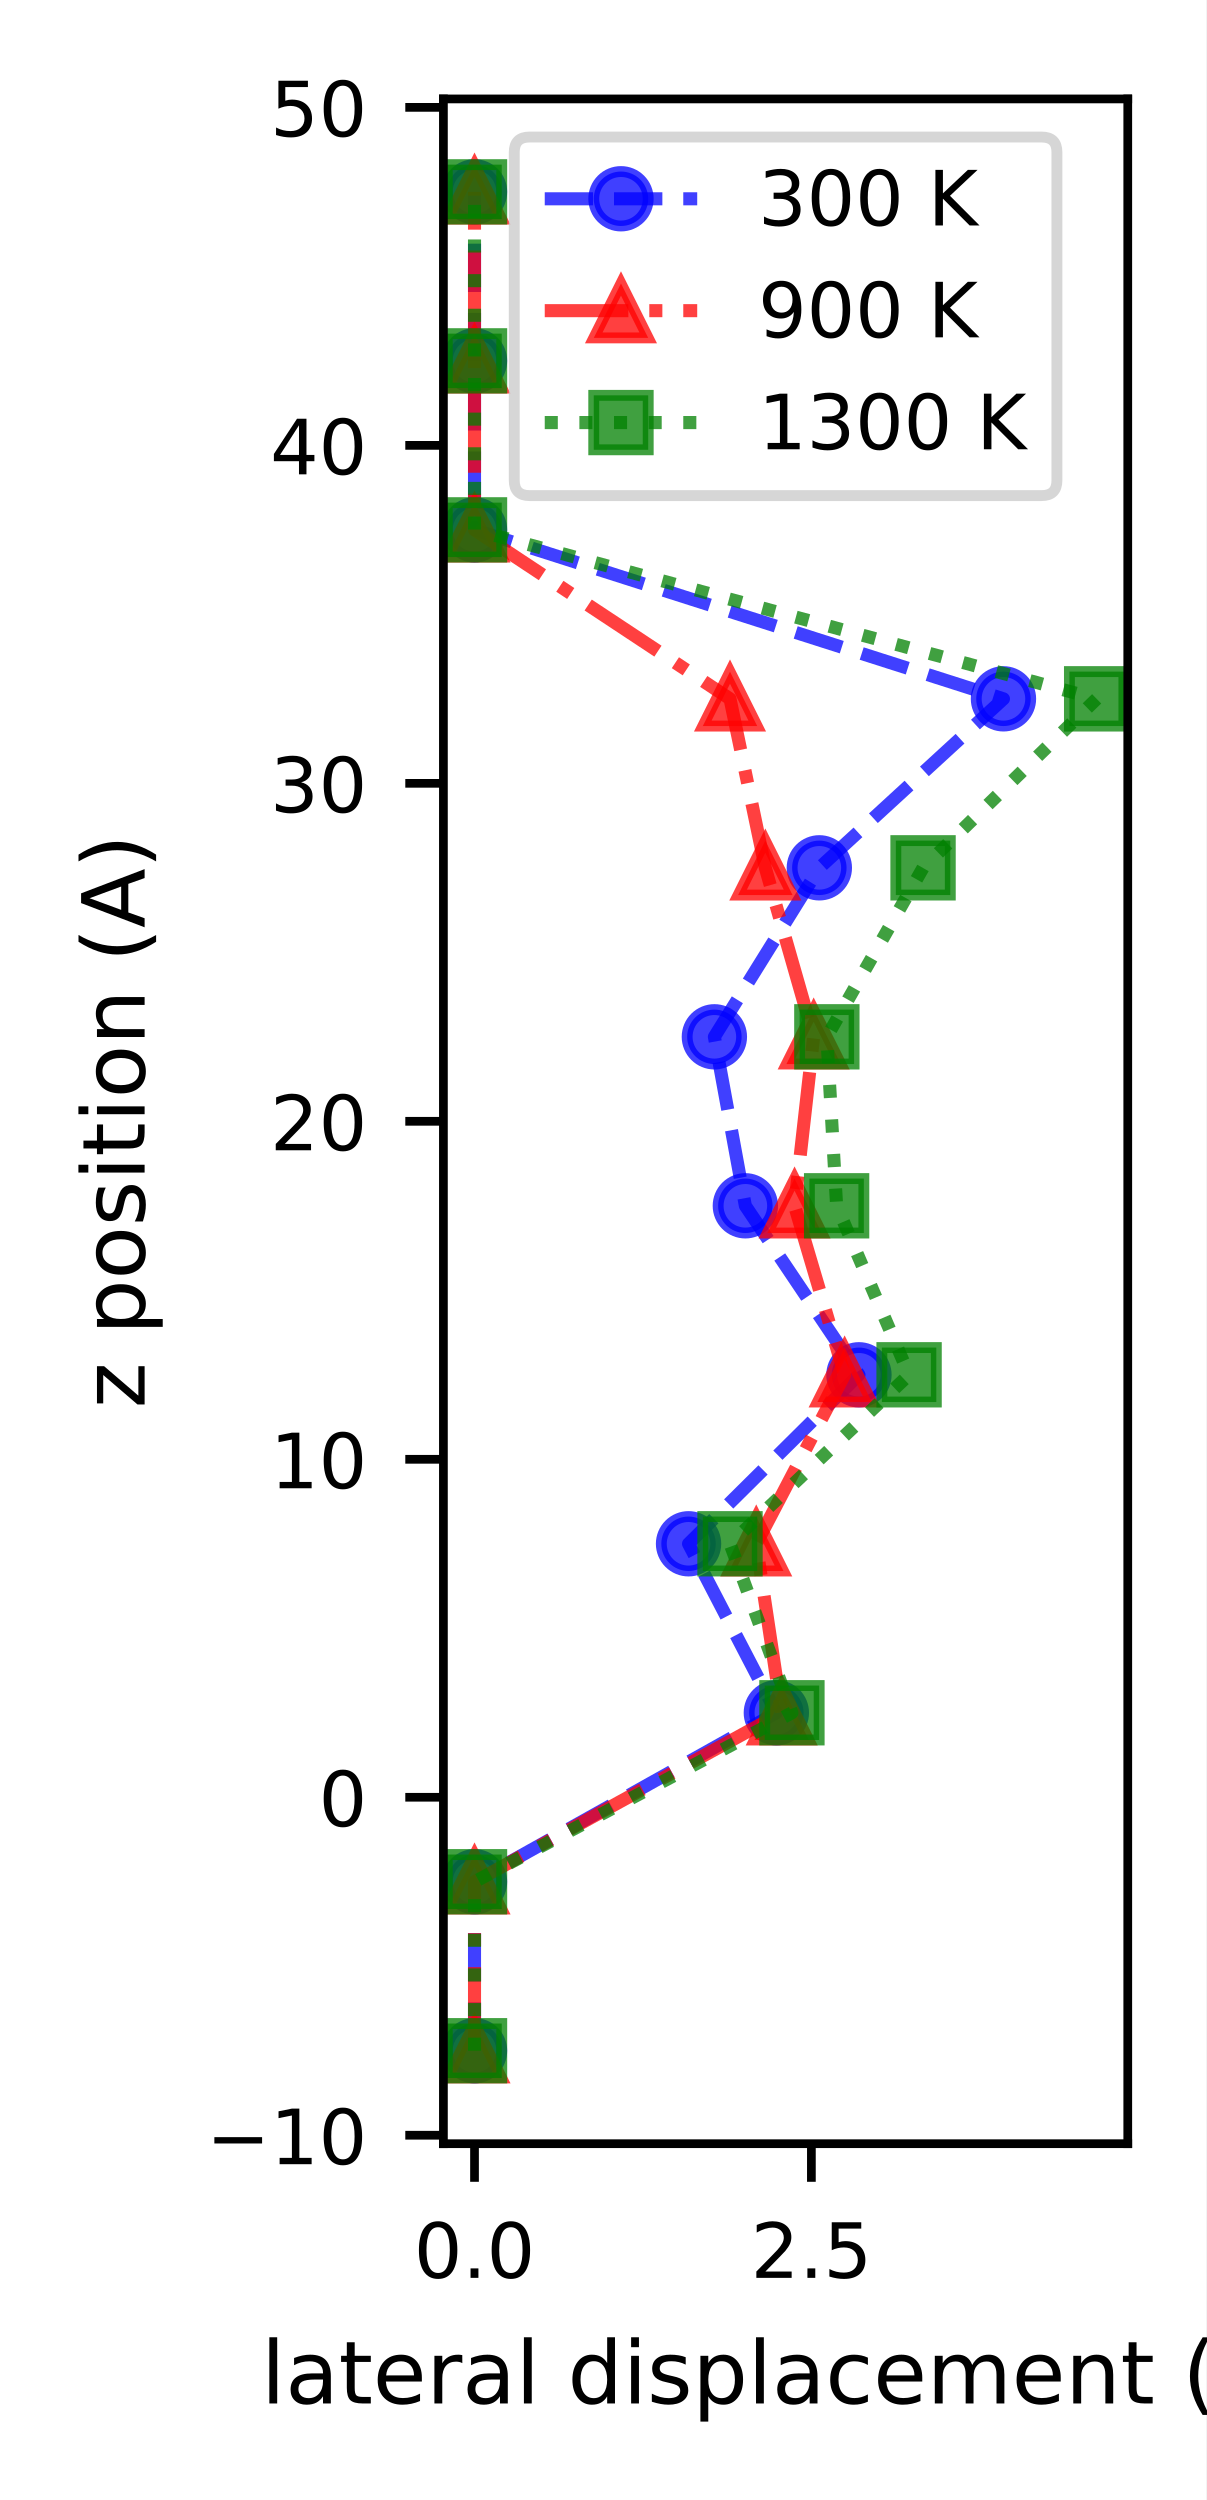
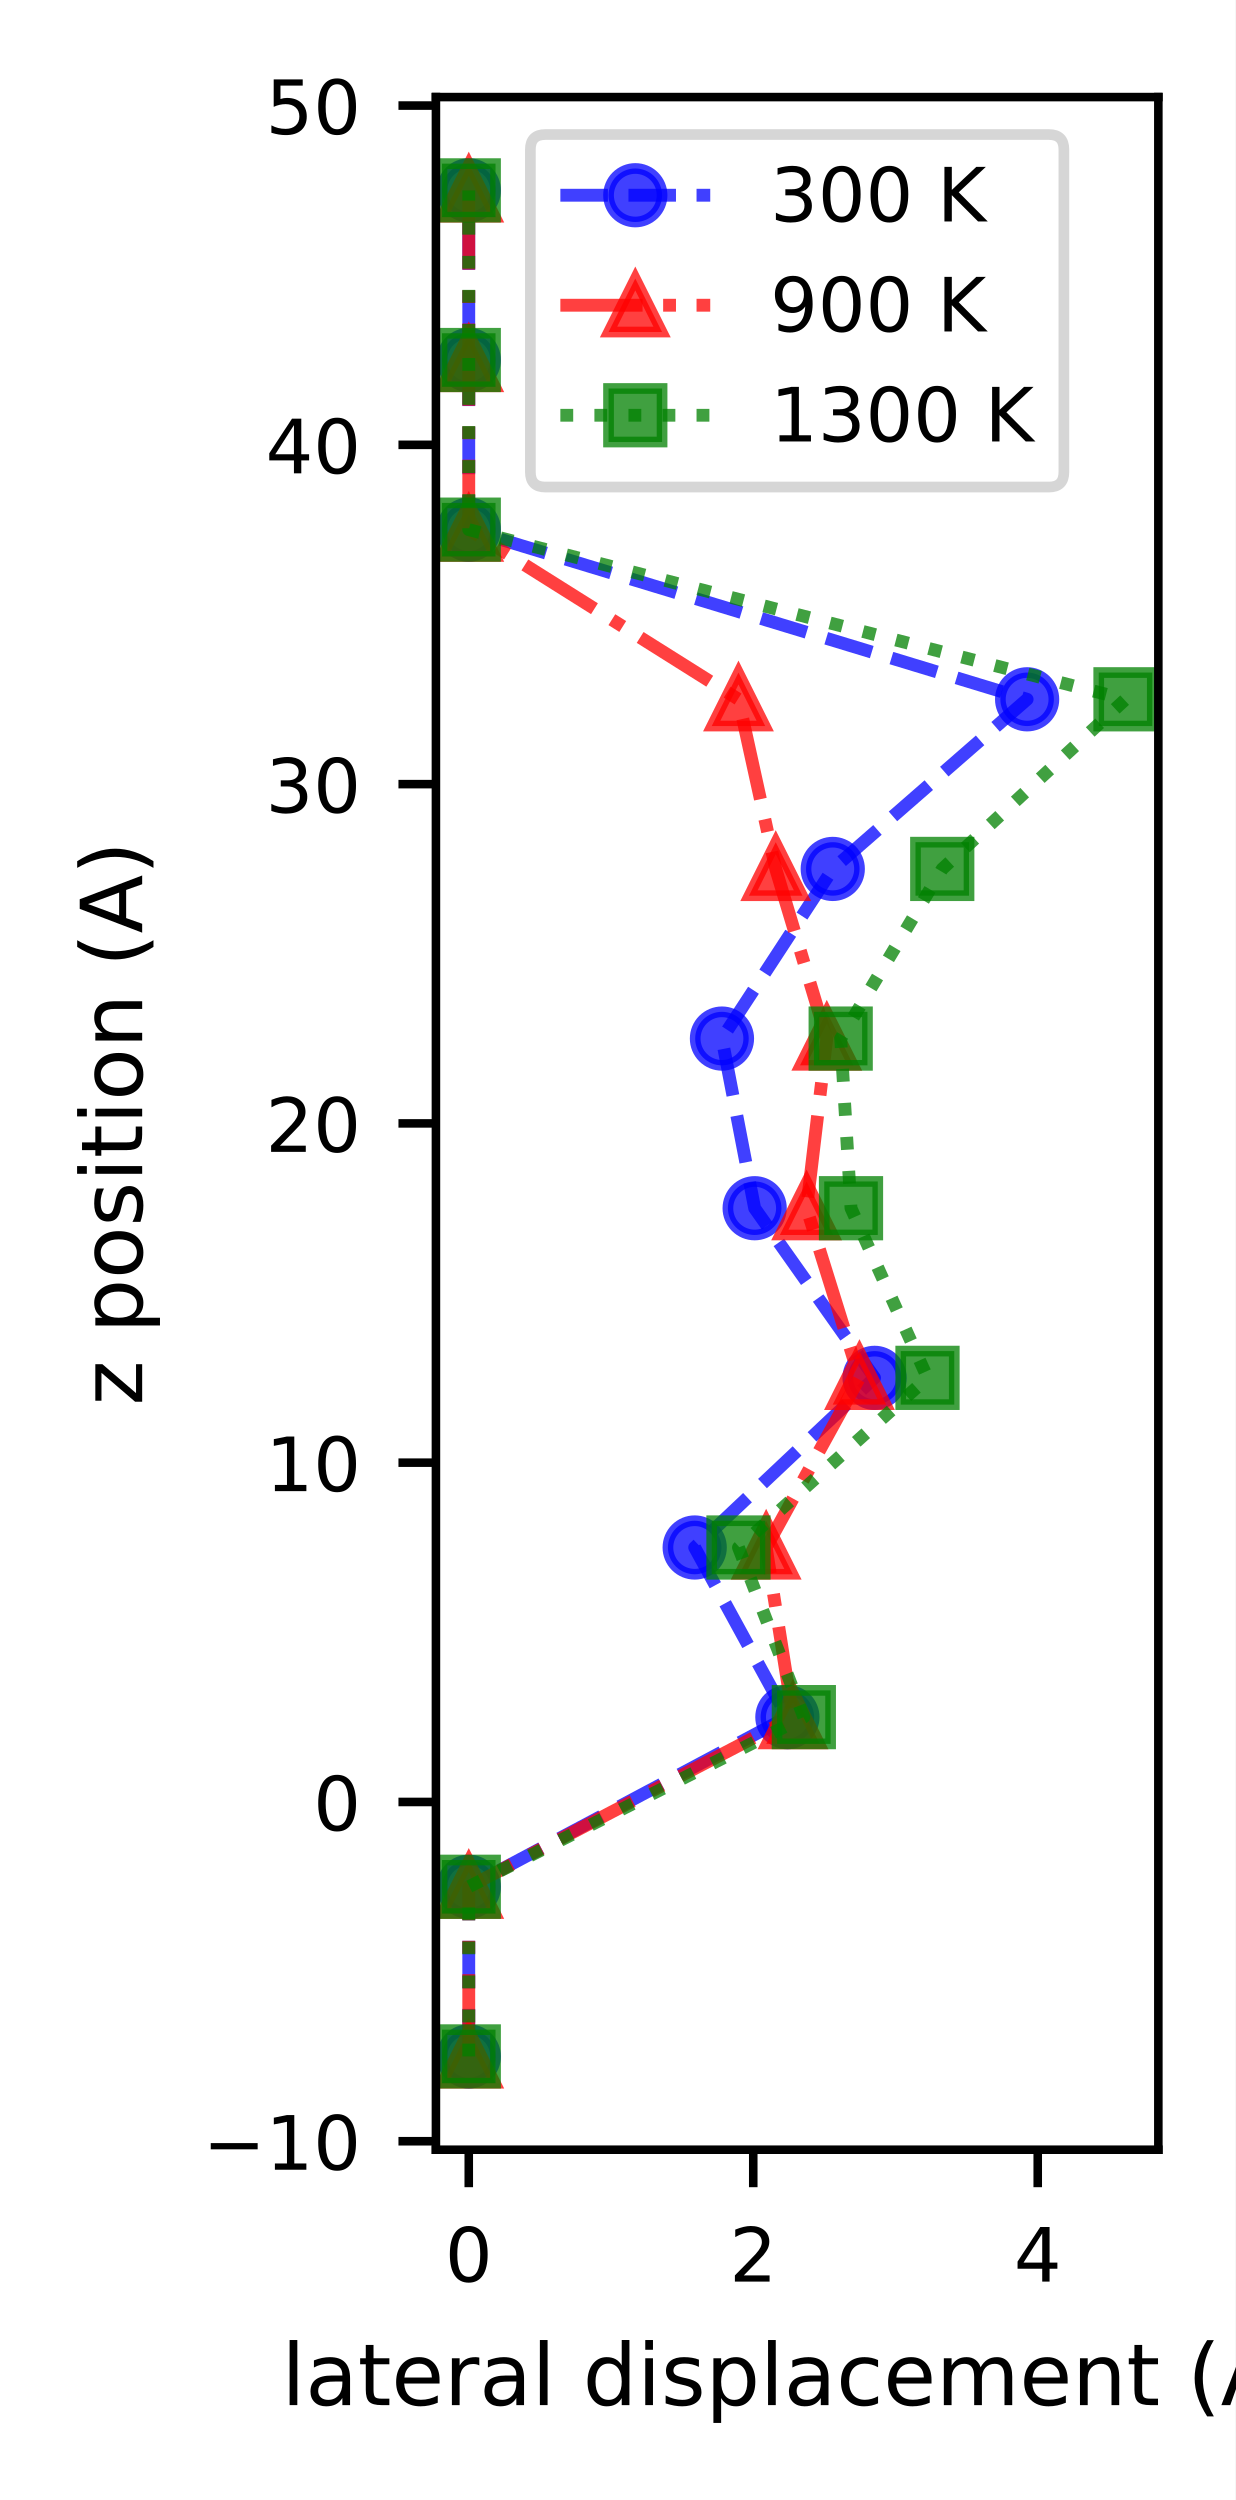
- <svg xmlns="http://www.w3.org/2000/svg" xmlns:xlink="http://www.w3.org/1999/xlink" width="110.756pt" height="229.561pt" viewBox="0 0 110.756 229.561" version="1.1">
+ <svg xmlns="http://www.w3.org/2000/svg" xmlns:xlink="http://www.w3.org/1999/xlink" width="115.391pt" height="233.504pt" viewBox="0 0 115.391 233.504" version="1.1">
  <defs>
    <style type="text/css">*{stroke-linejoin: round; stroke-linecap: butt}</style>
  </defs>
  <g id="figure_1">
    <g id="patch_1">
-       <path d="M 0 229.561  L 110.756 229.561  L 110.756 0  L 0 0  z " style="fill: #ffffff" />
+       <path d="M 0 233.504  L 115.391 233.504  L 115.391 0  L 0 0  z " style="fill: #ffffff" />
    </g>
    <g id="axes_1">
      <g id="patch_2">
-         <path d="M 40.716 196.844  L 103.556 196.844  L 103.556 9.084  L 40.716 9.084  z " style="fill: #ffffff" />
+         <path d="M 40.716 200.787  L 108.191 200.787  L 108.191 9.067  L 40.716 9.067  z " style="fill: #ffffff" />
      </g>
      <g id="matplotlib.axis_1">
        <g id="xtick_1">
          <g id="line2d_1">
            <defs>
-               <path id="mf2f9dde08c" d="M 0 0  L 0 3.5  " style="stroke: #000000; stroke-width: 0.8" />
-             </defs>
-             <g>
-               <use xlink:href="#mf2f9dde08c" x="43.572" y="196.844" style="stroke: #000000; stroke-width: 0.8" />
+               <path id="m0e51aee162" d="M 0 0  L 0 3.5  " style="stroke: #000000; stroke-width: 0.8" />
+             </defs>
+             <g>
+               <use xlink:href="#m0e51aee162" x="43.783" y="200.787" style="stroke: #000000; stroke-width: 0.8" />
            </g>
          </g>
          <g id="text_1">
-             <g transform="translate(38.00605 209.1625) scale(0.07 -0.07)">
+             <g transform="translate(41.55595 213.1061) scale(0.07 -0.07)">
              <defs>
                <path id="DejaVuSans-30" d="M 2034 4250  Q 1547 4250 1301 3770  Q 1056 3291 1056 2328  Q 1056 1369 1301 889  Q 1547 409 2034 409  Q 2525 409 2770 889  Q 3016 1369 3016 2328  Q 3016 3291 2770 3770  Q 2525 4250 2034 4250  z M 2034 4750  Q 2819 4750 3233 4129  Q 3647 3509 3647 2328  Q 3647 1150 3233 529  Q 2819 -91 2034 -91  Q 1250 -91 836 529  Q 422 1150 422 2328  Q 422 3509 836 4129  Q 1250 4750 2034 4750  z " transform="scale(0.015625)" />
-                 <path id="DejaVuSans-2e" d="M 684 794  L 1344 794  L 1344 0  L 684 0  L 684 794  z " transform="scale(0.015625)" />
              </defs>
              <use xlink:href="#DejaVuSans-30" />
-               <use xlink:href="#DejaVuSans-2e" transform="translate(63.62305 0)" />
-               <use xlink:href="#DejaVuSans-30" transform="translate(95.41016 0)" />
            </g>
          </g>
        </g>
        <g id="xtick_2">
          <g id="line2d_2">
            <g>
-               <use xlink:href="#mf2f9dde08c" x="74.505" y="196.844" style="stroke: #000000; stroke-width: 0.8" />
+               <use xlink:href="#m0e51aee162" x="70.355" y="200.787" style="stroke: #000000; stroke-width: 0.8" />
            </g>
          </g>
          <g id="text_2">
-             <g transform="translate(68.93916 209.1625) scale(0.07 -0.07)">
+             <g transform="translate(68.12771 213.1061) scale(0.07 -0.07)">
              <defs>
                <path id="DejaVuSans-32" d="M 1228 531  L 3431 531  L 3431 0  L 469 0  L 469 531  Q 828 903 1448 1529  Q 2069 2156 2228 2338  Q 2531 2678 2651 2914  Q 2772 3150 2772 3378  Q 2772 3750 2511 3984  Q 2250 4219 1831 4219  Q 1534 4219 1204 4116  Q 875 4013 500 3803  L 500 4441  Q 881 4594 1212 4672  Q 1544 4750 1819 4750  Q 2544 4750 2975 4387  Q 3406 4025 3406 3419  Q 3406 3131 3298 2873  Q 3191 2616 2906 2266  Q 2828 2175 2409 1742  Q 1991 1309 1228 531  z " transform="scale(0.015625)" />
-                 <path id="DejaVuSans-35" d="M 691 4666  L 3169 4666  L 3169 4134  L 1269 4134  L 1269 2991  Q 1406 3038 1543 3061  Q 1681 3084 1819 3084  Q 2600 3084 3056 2656  Q 3513 2228 3513 1497  Q 3513 744 3044 326  Q 2575 -91 1722 -91  Q 1428 -91 1123 -41  Q 819 9 494 109  L 494 744  Q 775 591 1075 516  Q 1375 441 1709 441  Q 2250 441 2565 725  Q 2881 1009 2881 1497  Q 2881 1984 2565 2268  Q 2250 2553 1709 2553  Q 1456 2553 1204 2497  Q 953 2441 691 2322  L 691 4666  z " transform="scale(0.015625)" />
              </defs>
              <use xlink:href="#DejaVuSans-32" />
-               <use xlink:href="#DejaVuSans-2e" transform="translate(63.62305 0)" />
-               <use xlink:href="#DejaVuSans-35" transform="translate(95.41016 0)" />
-             </g>
-           </g>
-         </g>
-         <g id="text_3">
-           <g transform="translate(23.97953 220.697) scale(0.08 -0.08)">
+             </g>
+           </g>
+         </g>
+         <g id="xtick_3">
+           <g id="line2d_3">
+             <g>
+               <use xlink:href="#m0e51aee162" x="96.926" y="200.787" style="stroke: #000000; stroke-width: 0.8" />
+             </g>
+           </g>
+           <g id="text_3">
+             <g transform="translate(94.69947 213.1061) scale(0.07 -0.07)">
+               <defs>
+                 <path id="DejaVuSans-34" d="M 2419 4116  L 825 1625  L 2419 1625  L 2419 4116  z M 2253 4666  L 3047 4666  L 3047 1625  L 3713 1625  L 3713 1100  L 3047 1100  L 3047 0  L 2419 0  L 2419 1100  L 313 1100  L 313 1709  L 2253 4666  z " transform="scale(0.015625)" />
+               </defs>
+               <use xlink:href="#DejaVuSans-34" />
+             </g>
+           </g>
+         </g>
+         <g id="text_4">
+           <g transform="translate(26.29703 224.6407) scale(0.08 -0.08)">
            <defs>
              <path id="DejaVuSans-6c" d="M 603 4863  L 1178 4863  L 1178 0  L 603 0  L 603 4863  z " transform="scale(0.015625)" />
              <path id="DejaVuSans-61" d="M 2194 1759  Q 1497 1759 1228 1600  Q 959 1441 959 1056  Q 959 750 1161 570  Q 1363 391 1709 391  Q 2188 391 2477 730  Q 2766 1069 2766 1631  L 2766 1759  L 2194 1759  z M 3341 1997  L 3341 0  L 2766 0  L 2766 531  Q 2569 213 2275 61  Q 1981 -91 1556 -91  Q 1019 -91 701 211  Q 384 513 384 1019  Q 384 1609 779 1909  Q 1175 2209 1959 2209  L 2766 2209  L 2766 2266  Q 2766 2663 2505 2880  Q 2244 3097 1772 3097  Q 1472 3097 1187 3025  Q 903 2953 641 2809  L 641 3341  Q 956 3463 1253 3523  Q 1550 3584 1831 3584  Q 2591 3584 2966 3190  Q 3341 2797 3341 1997  z " transform="scale(0.015625)" />
              <path id="DejaVuSans-74" d="M 1172 4494  L 1172 3500  L 2356 3500  L 2356 3053  L 1172 3053  L 1172 1153  Q 1172 725 1289 603  Q 1406 481 1766 481  L 2356 481  L 2356 0  L 1766 0  Q 1100 0 847 248  Q 594 497 594 1153  L 594 3053  L 172 3053  L 172 3500  L 594 3500  L 594 4494  L 1172 4494  z " transform="scale(0.015625)" />
              <path id="DejaVuSans-65" d="M 3597 1894  L 3597 1613  L 953 1613  Q 991 1019 1311 708  Q 1631 397 2203 397  Q 2534 397 2845 478  Q 3156 559 3463 722  L 3463 178  Q 3153 47 2828 -22  Q 2503 -91 2169 -91  Q 1331 -91 842 396  Q 353 884 353 1716  Q 353 2575 817 3079  Q 1281 3584 2069 3584  Q 2775 3584 3186 3129  Q 3597 2675 3597 1894  z M 3022 2063  Q 3016 2534 2758 2815  Q 2500 3097 2075 3097  Q 1594 3097 1305 2825  Q 1016 2553 972 2059  L 3022 2063  z " transform="scale(0.015625)" />
              <path id="DejaVuSans-72" d="M 2631 2963  Q 2534 3019 2420 3045  Q 2306 3072 2169 3072  Q 1681 3072 1420 2755  Q 1159 2438 1159 1844  L 1159 0  L 581 0  L 581 3500  L 1159 3500  L 1159 2956  Q 1341 3275 1631 3429  Q 1922 3584 2338 3584  Q 2397 3584 2469 3576  Q 2541 3569 2628 3553  L 2631 2963  z " transform="scale(0.015625)" />
              <path id="DejaVuSans-20" transform="scale(0.015625)" />
              <path id="DejaVuSans-64" d="M 2906 2969  L 2906 4863  L 3481 4863  L 3481 0  L 2906 0  L 2906 525  Q 2725 213 2448 61  Q 2172 -91 1784 -91  Q 1150 -91 751 415  Q 353 922 353 1747  Q 353 2572 751 3078  Q 1150 3584 1784 3584  Q 2172 3584 2448 3432  Q 2725 3281 2906 2969  z M 947 1747  Q 947 1113 1208 752  Q 1469 391 1925 391  Q 2381 391 2643 752  Q 2906 1113 2906 1747  Q 2906 2381 2643 2742  Q 2381 3103 1925 3103  Q 1469 3103 1208 2742  Q 947 2381 947 1747  z " transform="scale(0.015625)" />
              <path id="DejaVuSans-69" d="M 603 3500  L 1178 3500  L 1178 0  L 603 0  L 603 3500  z M 603 4863  L 1178 4863  L 1178 4134  L 603 4134  L 603 4863  z " transform="scale(0.015625)" />
              <path id="DejaVuSans-73" d="M 2834 3397  L 2834 2853  Q 2591 2978 2328 3040  Q 2066 3103 1784 3103  Q 1356 3103 1142 2972  Q 928 2841 928 2578  Q 928 2378 1081 2264  Q 1234 2150 1697 2047  L 1894 2003  Q 2506 1872 2764 1633  Q 3022 1394 3022 966  Q 3022 478 2636 193  Q 2250 -91 1575 -91  Q 1294 -91 989 -36  Q 684 19 347 128  L 347 722  Q 666 556 975 473  Q 1284 391 1588 391  Q 1994 391 2212 530  Q 2431 669 2431 922  Q 2431 1156 2273 1281  Q 2116 1406 1581 1522  L 1381 1569  Q 847 1681 609 1914  Q 372 2147 372 2553  Q 372 3047 722 3315  Q 1072 3584 1716 3584  Q 2034 3584 2315 3537  Q 2597 3491 2834 3397  z " transform="scale(0.015625)" />
              <path id="DejaVuSans-70" d="M 1159 525  L 1159 -1331  L 581 -1331  L 581 3500  L 1159 3500  L 1159 2969  Q 1341 3281 1617 3432  Q 1894 3584 2278 3584  Q 2916 3584 3314 3078  Q 3713 2572 3713 1747  Q 3713 922 3314 415  Q 2916 -91 2278 -91  Q 1894 -91 1617 61  Q 1341 213 1159 525  z M 3116 1747  Q 3116 2381 2855 2742  Q 2594 3103 2138 3103  Q 1681 3103 1420 2742  Q 1159 2381 1159 1747  Q 1159 1113 1420 752  Q 1681 391 2138 391  Q 2594 391 2855 752  Q 3116 1113 3116 1747  z " transform="scale(0.015625)" />
              <path id="DejaVuSans-63" d="M 3122 3366  L 3122 2828  Q 2878 2963 2633 3030  Q 2388 3097 2138 3097  Q 1578 3097 1268 2742  Q 959 2388 959 1747  Q 959 1106 1268 751  Q 1578 397 2138 397  Q 2388 397 2633 464  Q 2878 531 3122 666  L 3122 134  Q 2881 22 2623 -34  Q 2366 -91 2075 -91  Q 1284 -91 818 406  Q 353 903 353 1747  Q 353 2603 823 3093  Q 1294 3584 2113 3584  Q 2378 3584 2631 3529  Q 2884 3475 3122 3366  z " transform="scale(0.015625)" />
              <path id="DejaVuSans-6d" d="M 3328 2828  Q 3544 3216 3844 3400  Q 4144 3584 4550 3584  Q 5097 3584 5394 3201  Q 5691 2819 5691 2113  L 5691 0  L 5113 0  L 5113 2094  Q 5113 2597 4934 2840  Q 4756 3084 4391 3084  Q 3944 3084 3684 2787  Q 3425 2491 3425 1978  L 3425 0  L 2847 0  L 2847 2094  Q 2847 2600 2669 2842  Q 2491 3084 2119 3084  Q 1678 3084 1418 2786  Q 1159 2488 1159 1978  L 1159 0  L 581 0  L 581 3500  L 1159 3500  L 1159 2956  Q 1356 3278 1631 3431  Q 1906 3584 2284 3584  Q 2666 3584 2933 3390  Q 3200 3197 3328 2828  z " transform="scale(0.015625)" />
              <path id="DejaVuSans-6e" d="M 3513 2113  L 3513 0  L 2938 0  L 2938 2094  Q 2938 2591 2744 2837  Q 2550 3084 2163 3084  Q 1697 3084 1428 2787  Q 1159 2491 1159 1978  L 1159 0  L 581 0  L 581 3500  L 1159 3500  L 1159 2956  Q 1366 3272 1645 3428  Q 1925 3584 2291 3584  Q 2894 3584 3203 3211  Q 3513 2838 3513 2113  z " transform="scale(0.015625)" />
              <path id="DejaVuSans-28" d="M 1984 4856  Q 1566 4138 1362 3434  Q 1159 2731 1159 2009  Q 1159 1288 1364 580  Q 1569 -128 1984 -844  L 1484 -844  Q 1016 -109 783 600  Q 550 1309 550 2009  Q 550 2706 781 3412  Q 1013 4119 1484 4856  L 1984 4856  z " transform="scale(0.015625)" />
              <path id="DejaVuSans-41" d="M 2188 4044  L 1331 1722  L 3047 1722  L 2188 4044  z M 1831 4666  L 2547 4666  L 4325 0  L 3669 0  L 3244 1197  L 1141 1197  L 716 0  L 50 0  L 1831 4666  z " transform="scale(0.015625)" />
              <path id="DejaVuSans-29" d="M 513 4856  L 1013 4856  Q 1481 4119 1714 3412  Q 1947 2706 1947 2009  Q 1947 1309 1714 600  Q 1481 -109 1013 -844  L 513 -844  Q 928 -128 1133 580  Q 1338 1288 1338 2009  Q 1338 2731 1133 3434  Q 928 4138 513 4856  z " transform="scale(0.015625)" />
            </defs>
            <use xlink:href="#DejaVuSans-6c" />
            <use xlink:href="#DejaVuSans-61" transform="translate(27.7832 0)" />
            <use xlink:href="#DejaVuSans-74" transform="translate(89.0625 0)" />
            <use xlink:href="#DejaVuSans-65" transform="translate(128.2715 0)" />
            <use xlink:href="#DejaVuSans-72" transform="translate(189.7949 0)" />
            <use xlink:href="#DejaVuSans-61" transform="translate(230.9082 0)" />
            <use xlink:href="#DejaVuSans-6c" transform="translate(292.1875 0)" />
            <use xlink:href="#DejaVuSans-20" transform="translate(319.9707 0)" />
            <use xlink:href="#DejaVuSans-64" transform="translate(351.7578 0)" />
            <use xlink:href="#DejaVuSans-69" transform="translate(415.2344 0)" />
            <use xlink:href="#DejaVuSans-73" transform="translate(443.0176 0)" />
            <use xlink:href="#DejaVuSans-70" transform="translate(495.1172 0)" />
            <use xlink:href="#DejaVuSans-6c" transform="translate(558.5938 0)" />
            <use xlink:href="#DejaVuSans-61" transform="translate(586.377 0)" />
            <use xlink:href="#DejaVuSans-63" transform="translate(647.6562 0)" />
            <use xlink:href="#DejaVuSans-65" transform="translate(702.6367 0)" />
            <use xlink:href="#DejaVuSans-6d" transform="translate(764.1602 0)" />
            <use xlink:href="#DejaVuSans-65" transform="translate(861.5723 0)" />
            <use xlink:href="#DejaVuSans-6e" transform="translate(923.0957 0)" />
            <use xlink:href="#DejaVuSans-74" transform="translate(986.4746 0)" />
            <use xlink:href="#DejaVuSans-20" transform="translate(1025.684 0)" />
            <use xlink:href="#DejaVuSans-28" transform="translate(1057.471 0)" />
            <use xlink:href="#DejaVuSans-41" transform="translate(1096.484 0)" />
            <use xlink:href="#DejaVuSans-29" transform="translate(1164.893 0)" />
          </g>
        </g>
      </g>
      <g id="matplotlib.axis_2">
        <g id="ytick_1">
-           <g id="line2d_3">
-             <defs>
-               <path id="mb33751bf8f" d="M 0 0  L -3.5 0  " style="stroke: #000000; stroke-width: 0.8" />
-             </defs>
-             <g>
-               <use xlink:href="#mb33751bf8f" x="40.716" y="196.068" style="stroke: #000000; stroke-width: 0.8" />
-             </g>
-           </g>
-           <g id="text_4">
-             <g transform="translate(18.9425 198.7272) scale(0.07 -0.07)">
+           <g id="line2d_4">
+             <defs>
+               <path id="m67e9a4e332" d="M 0 0  L -3.5 0  " style="stroke: #000000; stroke-width: 0.8" />
+             </defs>
+             <g>
+               <use xlink:href="#m67e9a4e332" x="40.716" y="199.995" style="stroke: #000000; stroke-width: 0.8" />
+             </g>
+           </g>
+           <g id="text_5">
+             <g transform="translate(18.9425 202.6544) scale(0.07 -0.07)">
              <defs>
                <path id="DejaVuSans-2212" d="M 678 2272  L 4684 2272  L 4684 1741  L 678 1741  L 678 2272  z " transform="scale(0.015625)" />
                <path id="DejaVuSans-31" d="M 794 531  L 1825 531  L 1825 4091  L 703 3866  L 703 4441  L 1819 4666  L 2450 4666  L 2450 531  L 3481 531  L 3481 0  L 794 0  L 794 531  z " transform="scale(0.015625)" />
              </defs>
              <use xlink:href="#DejaVuSans-2212" />
              <use xlink:href="#DejaVuSans-31" transform="translate(83.78906 0)" />
              <use xlink:href="#DejaVuSans-30" transform="translate(147.4121 0)" />
            </g>
          </g>
        </g>
        <g id="ytick_2">
-           <g id="line2d_4">
-             <g>
-               <use xlink:href="#mb33751bf8f" x="40.716" y="165.033" style="stroke: #000000; stroke-width: 0.8" />
-             </g>
-           </g>
-           <g id="text_5">
-             <g transform="translate(29.26203 167.6925) scale(0.07 -0.07)">
+           <g id="line2d_5">
+             <g>
+               <use xlink:href="#m67e9a4e332" x="40.716" y="168.306" style="stroke: #000000; stroke-width: 0.8" />
+             </g>
+           </g>
+           <g id="text_6">
+             <g transform="translate(29.26203 170.9652) scale(0.07 -0.07)">
              <use xlink:href="#DejaVuSans-30" />
            </g>
          </g>
        </g>
        <g id="ytick_3">
-           <g id="line2d_5">
-             <g>
-               <use xlink:href="#mb33751bf8f" x="40.716" y="133.998" style="stroke: #000000; stroke-width: 0.8" />
-             </g>
-           </g>
-           <g id="text_6">
-             <g transform="translate(24.80828 136.6577) scale(0.07 -0.07)">
+           <g id="line2d_6">
+             <g>
+               <use xlink:href="#m67e9a4e332" x="40.716" y="136.616" style="stroke: #000000; stroke-width: 0.8" />
+             </g>
+           </g>
+           <g id="text_7">
+             <g transform="translate(24.80828 139.2759) scale(0.07 -0.07)">
              <use xlink:href="#DejaVuSans-31" />
              <use xlink:href="#DejaVuSans-30" transform="translate(63.62305 0)" />
            </g>
          </g>
        </g>
        <g id="ytick_4">
-           <g id="line2d_6">
-             <g>
-               <use xlink:href="#mb33751bf8f" x="40.716" y="102.964" style="stroke: #000000; stroke-width: 0.8" />
-             </g>
-           </g>
-           <g id="text_7">
-             <g transform="translate(24.80828 105.623) scale(0.07 -0.07)">
+           <g id="line2d_7">
+             <g>
+               <use xlink:href="#m67e9a4e332" x="40.716" y="104.927" style="stroke: #000000; stroke-width: 0.8" />
+             </g>
+           </g>
+           <g id="text_8">
+             <g transform="translate(24.80828 107.5867) scale(0.07 -0.07)">
              <use xlink:href="#DejaVuSans-32" />
              <use xlink:href="#DejaVuSans-30" transform="translate(63.62305 0)" />
            </g>
          </g>
        </g>
        <g id="ytick_5">
-           <g id="line2d_7">
-             <g>
-               <use xlink:href="#mb33751bf8f" x="40.716" y="71.929" style="stroke: #000000; stroke-width: 0.8" />
-             </g>
-           </g>
-           <g id="text_8">
-             <g transform="translate(24.80828 74.58833) scale(0.07 -0.07)">
+           <g id="line2d_8">
+             <g>
+               <use xlink:href="#m67e9a4e332" x="40.716" y="73.238" style="stroke: #000000; stroke-width: 0.8" />
+             </g>
+           </g>
+           <g id="text_9">
+             <g transform="translate(24.80828 75.89742) scale(0.07 -0.07)">
              <defs>
                <path id="DejaVuSans-33" d="M 2597 2516  Q 3050 2419 3304 2112  Q 3559 1806 3559 1356  Q 3559 666 3084 287  Q 2609 -91 1734 -91  Q 1441 -91 1130 -33  Q 819 25 488 141  L 488 750  Q 750 597 1062 519  Q 1375 441 1716 441  Q 2309 441 2620 675  Q 2931 909 2931 1356  Q 2931 1769 2642 2001  Q 2353 2234 1838 2234  L 1294 2234  L 1294 2753  L 1863 2753  Q 2328 2753 2575 2939  Q 2822 3125 2822 3475  Q 2822 3834 2567 4026  Q 2313 4219 1838 4219  Q 1578 4219 1281 4162  Q 984 4106 628 3988  L 628 4550  Q 988 4650 1302 4700  Q 1616 4750 1894 4750  Q 2613 4750 3031 4423  Q 3450 4097 3450 3541  Q 3450 3153 3228 2886  Q 3006 2619 2597 2516  z " transform="scale(0.015625)" />
              </defs>
              <use xlink:href="#DejaVuSans-33" />
              <use xlink:href="#DejaVuSans-30" transform="translate(63.62305 0)" />
            </g>
          </g>
        </g>
        <g id="ytick_6">
-           <g id="line2d_8">
-             <g>
-               <use xlink:href="#mb33751bf8f" x="40.716" y="40.894" style="stroke: #000000; stroke-width: 0.8" />
-             </g>
-           </g>
-           <g id="text_9">
-             <g transform="translate(24.80828 43.55362) scale(0.07 -0.07)">
-               <defs>
-                 <path id="DejaVuSans-34" d="M 2419 4116  L 825 1625  L 2419 1625  L 2419 4116  z M 2253 4666  L 3047 4666  L 3047 1625  L 3713 1625  L 3713 1100  L 3047 1100  L 3047 0  L 2419 0  L 2419 1100  L 313 1100  L 313 1709  L 2253 4666  z " transform="scale(0.015625)" />
-               </defs>
+           <g id="line2d_9">
+             <g>
+               <use xlink:href="#m67e9a4e332" x="40.716" y="41.549" style="stroke: #000000; stroke-width: 0.8" />
+             </g>
+           </g>
+           <g id="text_10">
+             <g transform="translate(24.80828 44.20816) scale(0.07 -0.07)">
              <use xlink:href="#DejaVuSans-34" />
              <use xlink:href="#DejaVuSans-30" transform="translate(63.62305 0)" />
            </g>
          </g>
        </g>
        <g id="ytick_7">
-           <g id="line2d_9">
-             <g>
-               <use xlink:href="#mb33751bf8f" x="40.716" y="9.859" style="stroke: #000000; stroke-width: 0.8" />
-             </g>
-           </g>
-           <g id="text_10">
+           <g id="line2d_10">
+             <g>
+               <use xlink:href="#m67e9a4e332" x="40.716" y="9.859" style="stroke: #000000; stroke-width: 0.8" />
+             </g>
+           </g>
+           <g id="text_11">
            <g transform="translate(24.80828 12.51891) scale(0.07 -0.07)">
+               <defs>
+                 <path id="DejaVuSans-35" d="M 691 4666  L 3169 4666  L 3169 4134  L 1269 4134  L 1269 2991  Q 1406 3038 1543 3061  Q 1681 3084 1819 3084  Q 2600 3084 3056 2656  Q 3513 2228 3513 1497  Q 3513 744 3044 326  Q 2575 -91 1722 -91  Q 1428 -91 1123 -41  Q 819 9 494 109  L 494 744  Q 775 591 1075 516  Q 1375 441 1709 441  Q 2250 441 2565 725  Q 2881 1009 2881 1497  Q 2881 1984 2565 2268  Q 2250 2553 1709 2553  Q 1456 2553 1204 2497  Q 953 2441 691 2322  L 691 4666  z " transform="scale(0.015625)" />
+               </defs>
              <use xlink:href="#DejaVuSans-35" />
              <use xlink:href="#DejaVuSans-30" transform="translate(63.62305 0)" />
            </g>
          </g>
        </g>
-         <g id="text_11">
-           <g transform="translate(13.27875 129.3067) rotate(-90) scale(0.08 -0.08)">
+         <g id="text_12">
+           <g transform="translate(13.27875 131.2703) rotate(-90) scale(0.08 -0.08)">
            <defs>
              <path id="DejaVuSans-7a" d="M 353 3500  L 3084 3500  L 3084 2975  L 922 459  L 3084 459  L 3084 0  L 275 0  L 275 525  L 2438 3041  L 353 3041  L 353 3500  z " transform="scale(0.015625)" />
              <path id="DejaVuSans-6f" d="M 1959 3097  Q 1497 3097 1228 2736  Q 959 2375 959 1747  Q 959 1119 1226 758  Q 1494 397 1959 397  Q 2419 397 2687 759  Q 2956 1122 2956 1747  Q 2956 2369 2687 2733  Q 2419 3097 1959 3097  z M 1959 3584  Q 2709 3584 3137 3096  Q 3566 2609 3566 1747  Q 3566 888 3137 398  Q 2709 -91 1959 -91  Q 1206 -91 779 398  Q 353 888 353 1747  Q 353 2609 779 3096  Q 1206 3584 1959 3584  z " transform="scale(0.015625)" />
            </defs>
            <use xlink:href="#DejaVuSans-7a" />
            <use xlink:href="#DejaVuSans-20" transform="translate(52.49023 0)" />
            <use xlink:href="#DejaVuSans-70" transform="translate(84.27734 0)" />
            <use xlink:href="#DejaVuSans-6f" transform="translate(147.7539 0)" />
            <use xlink:href="#DejaVuSans-73" transform="translate(208.9355 0)" />
            <use xlink:href="#DejaVuSans-69" transform="translate(261.0352 0)" />
            <use xlink:href="#DejaVuSans-74" transform="translate(288.8184 0)" />
            <use xlink:href="#DejaVuSans-69" transform="translate(328.0273 0)" />
            <use xlink:href="#DejaVuSans-6f" transform="translate(355.8105 0)" />
            <use xlink:href="#DejaVuSans-6e" transform="translate(416.9922 0)" />
            <use xlink:href="#DejaVuSans-20" transform="translate(480.3711 0)" />
            <use xlink:href="#DejaVuSans-28" transform="translate(512.1582 0)" />
            <use xlink:href="#DejaVuSans-41" transform="translate(551.1719 0)" />
            <use xlink:href="#DejaVuSans-29" transform="translate(619.5801 0)" />
          </g>
        </g>
      </g>
-       <g id="line2d_10">
-         <path d="M 43.572 188.309  L 43.572 172.792  L 71.288 157.274  L 63.225 141.757  L 78.872 126.24  L 68.442 110.722  L 65.597 95.205  L 75.235 79.688  L 92.142 64.17  L 43.572 48.653  L 43.572 33.135  L 43.572 17.618  " clip-path="url(#pda8f04ba07)" style="fill: none; stroke-dasharray: 4.44,1.92; stroke-dashoffset: 0; stroke: #0000ff; stroke-opacity: 0.75; stroke-width: 1.2" />
+       <g id="line2d_11">
+         <path d="M 43.783 192.073  L 43.783 176.228  L 73.543 160.383  L 64.885 144.539  L 81.687 128.694  L 70.487 112.85  L 67.432 97.005  L 77.781 81.16  L 95.935 65.316  L 43.783 49.471  L 43.783 33.626  L 43.783 17.782  " clip-path="url(#p534055e30c)" style="fill: none; stroke-dasharray: 4.44,1.92; stroke-dashoffset: 0; stroke: #0000ff; stroke-opacity: 0.75; stroke-width: 1.2" />
        <defs>
-           <path id="ma71388c247" d="M 0 2.5  C 0.663 2.5 1.299 2.237 1.768 1.768  C 2.237 1.299 2.5 0.663 2.5 0  C 2.5 -0.663 2.237 -1.299 1.768 -1.768  C 1.299 -2.237 0.663 -2.5 0 -2.5  C -0.663 -2.5 -1.299 -2.237 -1.768 -1.768  C -2.237 -1.299 -2.5 -0.663 -2.5 0  C -2.5 0.663 -2.237 1.299 -1.768 1.768  C -1.299 2.237 -0.663 2.5 0 2.5  z " style="stroke: #0000ff; stroke-opacity: 0.75" />
+           <path id="m3c7014fc48" d="M 0 2.5  C 0.663 2.5 1.299 2.237 1.768 1.768  C 2.237 1.299 2.5 0.663 2.5 0  C 2.5 -0.663 2.237 -1.299 1.768 -1.768  C 1.299 -2.237 0.663 -2.5 0 -2.5  C -0.663 -2.5 -1.299 -2.237 -1.768 -1.768  C -2.237 -1.299 -2.5 -0.663 -2.5 0  C -2.5 0.663 -2.237 1.299 -1.768 1.768  C -1.299 2.237 -0.663 2.5 0 2.5  z " style="stroke: #0000ff; stroke-opacity: 0.75" />
        </defs>
-         <g clip-path="url(#pda8f04ba07)">
-           <use xlink:href="#ma71388c247" x="43.572" y="188.309" style="fill: #0000ff; fill-opacity: 0.75; stroke: #0000ff; stroke-opacity: 0.75" />
-           <use xlink:href="#ma71388c247" x="43.572" y="172.792" style="fill: #0000ff; fill-opacity: 0.75; stroke: #0000ff; stroke-opacity: 0.75" />
-           <use xlink:href="#ma71388c247" x="71.288" y="157.274" style="fill: #0000ff; fill-opacity: 0.75; stroke: #0000ff; stroke-opacity: 0.75" />
-           <use xlink:href="#ma71388c247" x="63.225" y="141.757" style="fill: #0000ff; fill-opacity: 0.75; stroke: #0000ff; stroke-opacity: 0.75" />
-           <use xlink:href="#ma71388c247" x="78.872" y="126.24" style="fill: #0000ff; fill-opacity: 0.75; stroke: #0000ff; stroke-opacity: 0.75" />
-           <use xlink:href="#ma71388c247" x="68.442" y="110.722" style="fill: #0000ff; fill-opacity: 0.75; stroke: #0000ff; stroke-opacity: 0.75" />
-           <use xlink:href="#ma71388c247" x="65.597" y="95.205" style="fill: #0000ff; fill-opacity: 0.75; stroke: #0000ff; stroke-opacity: 0.75" />
-           <use xlink:href="#ma71388c247" x="75.235" y="79.688" style="fill: #0000ff; fill-opacity: 0.75; stroke: #0000ff; stroke-opacity: 0.75" />
-           <use xlink:href="#ma71388c247" x="92.142" y="64.17" style="fill: #0000ff; fill-opacity: 0.75; stroke: #0000ff; stroke-opacity: 0.75" />
-           <use xlink:href="#ma71388c247" x="43.572" y="48.653" style="fill: #0000ff; fill-opacity: 0.75; stroke: #0000ff; stroke-opacity: 0.75" />
-           <use xlink:href="#ma71388c247" x="43.572" y="33.135" style="fill: #0000ff; fill-opacity: 0.75; stroke: #0000ff; stroke-opacity: 0.75" />
-           <use xlink:href="#ma71388c247" x="43.572" y="17.618" style="fill: #0000ff; fill-opacity: 0.75; stroke: #0000ff; stroke-opacity: 0.75" />
-         </g>
-       </g>
-       <g id="line2d_11">
-         <path d="M 43.572 188.309  L 43.572 172.792  L 71.778 157.274  L 69.442 141.757  L 77.557 126.24  L 72.959 110.722  L 74.714 95.205  L 70.274 79.688  L 67.032 64.17  L 43.572 48.653  L 43.572 33.135  L 43.572 17.618  " clip-path="url(#pda8f04ba07)" style="fill: none; stroke-dasharray: 7.68,1.92,1.2,1.92; stroke-dashoffset: 0; stroke: #ff0000; stroke-opacity: 0.75; stroke-width: 1.2" />
+         <g clip-path="url(#p534055e30c)">
+           <use xlink:href="#m3c7014fc48" x="43.783" y="192.073" style="fill: #0000ff; fill-opacity: 0.75; stroke: #0000ff; stroke-opacity: 0.75" />
+           <use xlink:href="#m3c7014fc48" x="43.783" y="176.228" style="fill: #0000ff; fill-opacity: 0.75; stroke: #0000ff; stroke-opacity: 0.75" />
+           <use xlink:href="#m3c7014fc48" x="73.543" y="160.383" style="fill: #0000ff; fill-opacity: 0.75; stroke: #0000ff; stroke-opacity: 0.75" />
+           <use xlink:href="#m3c7014fc48" x="64.885" y="144.539" style="fill: #0000ff; fill-opacity: 0.75; stroke: #0000ff; stroke-opacity: 0.75" />
+           <use xlink:href="#m3c7014fc48" x="81.687" y="128.694" style="fill: #0000ff; fill-opacity: 0.75; stroke: #0000ff; stroke-opacity: 0.75" />
+           <use xlink:href="#m3c7014fc48" x="70.487" y="112.85" style="fill: #0000ff; fill-opacity: 0.75; stroke: #0000ff; stroke-opacity: 0.75" />
+           <use xlink:href="#m3c7014fc48" x="67.432" y="97.005" style="fill: #0000ff; fill-opacity: 0.75; stroke: #0000ff; stroke-opacity: 0.75" />
+           <use xlink:href="#m3c7014fc48" x="77.781" y="81.16" style="fill: #0000ff; fill-opacity: 0.75; stroke: #0000ff; stroke-opacity: 0.75" />
+           <use xlink:href="#m3c7014fc48" x="95.935" y="65.316" style="fill: #0000ff; fill-opacity: 0.75; stroke: #0000ff; stroke-opacity: 0.75" />
+           <use xlink:href="#m3c7014fc48" x="43.783" y="49.471" style="fill: #0000ff; fill-opacity: 0.75; stroke: #0000ff; stroke-opacity: 0.75" />
+           <use xlink:href="#m3c7014fc48" x="43.783" y="33.626" style="fill: #0000ff; fill-opacity: 0.75; stroke: #0000ff; stroke-opacity: 0.75" />
+           <use xlink:href="#m3c7014fc48" x="43.783" y="17.782" style="fill: #0000ff; fill-opacity: 0.75; stroke: #0000ff; stroke-opacity: 0.75" />
+         </g>
+       </g>
+       <g id="line2d_12">
+         <path d="M 43.783 192.073  L 43.783 176.228  L 74.069 160.383  L 71.561 144.539  L 80.275 128.694  L 75.338 112.85  L 77.222 97.005  L 72.455 81.16  L 68.974 65.316  L 43.783 49.471  L 43.783 33.626  L 43.783 17.782  " clip-path="url(#p534055e30c)" style="fill: none; stroke-dasharray: 7.68,1.92,1.2,1.92; stroke-dashoffset: 0; stroke: #ff0000; stroke-opacity: 0.75; stroke-width: 1.2" />
        <defs>
-           <path id="m40dfd6ed82" d="M 0 -2.5  L -2.5 2.5  L 2.5 2.5  z " style="stroke: #ff0000; stroke-opacity: 0.75; stroke-linejoin: miter" />
+           <path id="mebc3d48d40" d="M 0 -2.5  L -2.5 2.5  L 2.5 2.5  z " style="stroke: #ff0000; stroke-opacity: 0.75; stroke-linejoin: miter" />
        </defs>
-         <g clip-path="url(#pda8f04ba07)">
-           <use xlink:href="#m40dfd6ed82" x="43.572" y="188.309" style="fill: #ff0000; fill-opacity: 0.75; stroke: #ff0000; stroke-opacity: 0.75; stroke-linejoin: miter" />
-           <use xlink:href="#m40dfd6ed82" x="43.572" y="172.792" style="fill: #ff0000; fill-opacity: 0.75; stroke: #ff0000; stroke-opacity: 0.75; stroke-linejoin: miter" />
-           <use xlink:href="#m40dfd6ed82" x="71.778" y="157.274" style="fill: #ff0000; fill-opacity: 0.75; stroke: #ff0000; stroke-opacity: 0.75; stroke-linejoin: miter" />
-           <use xlink:href="#m40dfd6ed82" x="69.442" y="141.757" style="fill: #ff0000; fill-opacity: 0.75; stroke: #ff0000; stroke-opacity: 0.75; stroke-linejoin: miter" />
-           <use xlink:href="#m40dfd6ed82" x="77.557" y="126.24" style="fill: #ff0000; fill-opacity: 0.75; stroke: #ff0000; stroke-opacity: 0.75; stroke-linejoin: miter" />
-           <use xlink:href="#m40dfd6ed82" x="72.959" y="110.722" style="fill: #ff0000; fill-opacity: 0.75; stroke: #ff0000; stroke-opacity: 0.75; stroke-linejoin: miter" />
-           <use xlink:href="#m40dfd6ed82" x="74.714" y="95.205" style="fill: #ff0000; fill-opacity: 0.75; stroke: #ff0000; stroke-opacity: 0.75; stroke-linejoin: miter" />
-           <use xlink:href="#m40dfd6ed82" x="70.274" y="79.688" style="fill: #ff0000; fill-opacity: 0.75; stroke: #ff0000; stroke-opacity: 0.75; stroke-linejoin: miter" />
-           <use xlink:href="#m40dfd6ed82" x="67.032" y="64.17" style="fill: #ff0000; fill-opacity: 0.75; stroke: #ff0000; stroke-opacity: 0.75; stroke-linejoin: miter" />
-           <use xlink:href="#m40dfd6ed82" x="43.572" y="48.653" style="fill: #ff0000; fill-opacity: 0.75; stroke: #ff0000; stroke-opacity: 0.75; stroke-linejoin: miter" />
-           <use xlink:href="#m40dfd6ed82" x="43.572" y="33.135" style="fill: #ff0000; fill-opacity: 0.75; stroke: #ff0000; stroke-opacity: 0.75; stroke-linejoin: miter" />
-           <use xlink:href="#m40dfd6ed82" x="43.572" y="17.618" style="fill: #ff0000; fill-opacity: 0.75; stroke: #ff0000; stroke-opacity: 0.75; stroke-linejoin: miter" />
-         </g>
-       </g>
-       <g id="line2d_12">
-         <path d="M 43.572 188.309  L 43.572 172.792  L 72.718 157.274  L 67.033 141.757  L 83.476 126.24  L 76.822 110.722  L 75.925 95.205  L 84.759 79.688  L 100.699 64.17  L 43.572 48.653  L 43.572 33.135  L 43.572 17.618  " clip-path="url(#pda8f04ba07)" style="fill: none; stroke-dasharray: 1.2,1.98; stroke-dashoffset: 0; stroke: #008000; stroke-opacity: 0.75; stroke-width: 1.2" />
+         <g clip-path="url(#p534055e30c)">
+           <use xlink:href="#mebc3d48d40" x="43.783" y="192.073" style="fill: #ff0000; fill-opacity: 0.75; stroke: #ff0000; stroke-opacity: 0.75; stroke-linejoin: miter" />
+           <use xlink:href="#mebc3d48d40" x="43.783" y="176.228" style="fill: #ff0000; fill-opacity: 0.75; stroke: #ff0000; stroke-opacity: 0.75; stroke-linejoin: miter" />
+           <use xlink:href="#mebc3d48d40" x="74.069" y="160.383" style="fill: #ff0000; fill-opacity: 0.75; stroke: #ff0000; stroke-opacity: 0.75; stroke-linejoin: miter" />
+           <use xlink:href="#mebc3d48d40" x="71.561" y="144.539" style="fill: #ff0000; fill-opacity: 0.75; stroke: #ff0000; stroke-opacity: 0.75; stroke-linejoin: miter" />
+           <use xlink:href="#mebc3d48d40" x="80.275" y="128.694" style="fill: #ff0000; fill-opacity: 0.75; stroke: #ff0000; stroke-opacity: 0.75; stroke-linejoin: miter" />
+           <use xlink:href="#mebc3d48d40" x="75.338" y="112.85" style="fill: #ff0000; fill-opacity: 0.75; stroke: #ff0000; stroke-opacity: 0.75; stroke-linejoin: miter" />
+           <use xlink:href="#mebc3d48d40" x="77.222" y="97.005" style="fill: #ff0000; fill-opacity: 0.75; stroke: #ff0000; stroke-opacity: 0.75; stroke-linejoin: miter" />
+           <use xlink:href="#mebc3d48d40" x="72.455" y="81.16" style="fill: #ff0000; fill-opacity: 0.75; stroke: #ff0000; stroke-opacity: 0.75; stroke-linejoin: miter" />
+           <use xlink:href="#mebc3d48d40" x="68.974" y="65.316" style="fill: #ff0000; fill-opacity: 0.75; stroke: #ff0000; stroke-opacity: 0.75; stroke-linejoin: miter" />
+           <use xlink:href="#mebc3d48d40" x="43.783" y="49.471" style="fill: #ff0000; fill-opacity: 0.75; stroke: #ff0000; stroke-opacity: 0.75; stroke-linejoin: miter" />
+           <use xlink:href="#mebc3d48d40" x="43.783" y="33.626" style="fill: #ff0000; fill-opacity: 0.75; stroke: #ff0000; stroke-opacity: 0.75; stroke-linejoin: miter" />
+           <use xlink:href="#mebc3d48d40" x="43.783" y="17.782" style="fill: #ff0000; fill-opacity: 0.75; stroke: #ff0000; stroke-opacity: 0.75; stroke-linejoin: miter" />
+         </g>
+       </g>
+       <g id="line2d_13">
+         <path d="M 43.783 192.073  L 43.783 176.228  L 75.079 160.383  L 68.975 144.539  L 86.63 128.694  L 79.485 112.85  L 78.522 97.005  L 88.008 81.16  L 105.124 65.316  L 43.783 49.471  L 43.783 33.626  L 43.783 17.782  " clip-path="url(#p534055e30c)" style="fill: none; stroke-dasharray: 1.2,1.98; stroke-dashoffset: 0; stroke: #008000; stroke-opacity: 0.75; stroke-width: 1.2" />
        <defs>
-           <path id="mc126ccff93" d="M -2.5 2.5  L 2.5 2.5  L 2.5 -2.5  L -2.5 -2.5  z " style="stroke: #008000; stroke-opacity: 0.75; stroke-linejoin: miter" />
+           <path id="mb530a7d0c2" d="M -2.5 2.5  L 2.5 2.5  L 2.5 -2.5  L -2.5 -2.5  z " style="stroke: #008000; stroke-opacity: 0.75; stroke-linejoin: miter" />
        </defs>
-         <g clip-path="url(#pda8f04ba07)">
-           <use xlink:href="#mc126ccff93" x="43.572" y="188.309" style="fill: #008000; fill-opacity: 0.75; stroke: #008000; stroke-opacity: 0.75; stroke-linejoin: miter" />
-           <use xlink:href="#mc126ccff93" x="43.572" y="172.792" style="fill: #008000; fill-opacity: 0.75; stroke: #008000; stroke-opacity: 0.75; stroke-linejoin: miter" />
-           <use xlink:href="#mc126ccff93" x="72.718" y="157.274" style="fill: #008000; fill-opacity: 0.75; stroke: #008000; stroke-opacity: 0.75; stroke-linejoin: miter" />
-           <use xlink:href="#mc126ccff93" x="67.033" y="141.757" style="fill: #008000; fill-opacity: 0.75; stroke: #008000; stroke-opacity: 0.75; stroke-linejoin: miter" />
-           <use xlink:href="#mc126ccff93" x="83.476" y="126.24" style="fill: #008000; fill-opacity: 0.75; stroke: #008000; stroke-opacity: 0.75; stroke-linejoin: miter" />
-           <use xlink:href="#mc126ccff93" x="76.822" y="110.722" style="fill: #008000; fill-opacity: 0.75; stroke: #008000; stroke-opacity: 0.75; stroke-linejoin: miter" />
-           <use xlink:href="#mc126ccff93" x="75.925" y="95.205" style="fill: #008000; fill-opacity: 0.75; stroke: #008000; stroke-opacity: 0.75; stroke-linejoin: miter" />
-           <use xlink:href="#mc126ccff93" x="84.759" y="79.688" style="fill: #008000; fill-opacity: 0.75; stroke: #008000; stroke-opacity: 0.75; stroke-linejoin: miter" />
-           <use xlink:href="#mc126ccff93" x="100.699" y="64.17" style="fill: #008000; fill-opacity: 0.75; stroke: #008000; stroke-opacity: 0.75; stroke-linejoin: miter" />
-           <use xlink:href="#mc126ccff93" x="43.572" y="48.653" style="fill: #008000; fill-opacity: 0.75; stroke: #008000; stroke-opacity: 0.75; stroke-linejoin: miter" />
-           <use xlink:href="#mc126ccff93" x="43.572" y="33.135" style="fill: #008000; fill-opacity: 0.75; stroke: #008000; stroke-opacity: 0.75; stroke-linejoin: miter" />
-           <use xlink:href="#mc126ccff93" x="43.572" y="17.618" style="fill: #008000; fill-opacity: 0.75; stroke: #008000; stroke-opacity: 0.75; stroke-linejoin: miter" />
+         <g clip-path="url(#p534055e30c)">
+           <use xlink:href="#mb530a7d0c2" x="43.783" y="192.073" style="fill: #008000; fill-opacity: 0.75; stroke: #008000; stroke-opacity: 0.75; stroke-linejoin: miter" />
+           <use xlink:href="#mb530a7d0c2" x="43.783" y="176.228" style="fill: #008000; fill-opacity: 0.75; stroke: #008000; stroke-opacity: 0.75; stroke-linejoin: miter" />
+           <use xlink:href="#mb530a7d0c2" x="75.079" y="160.383" style="fill: #008000; fill-opacity: 0.75; stroke: #008000; stroke-opacity: 0.75; stroke-linejoin: miter" />
+           <use xlink:href="#mb530a7d0c2" x="68.975" y="144.539" style="fill: #008000; fill-opacity: 0.75; stroke: #008000; stroke-opacity: 0.75; stroke-linejoin: miter" />
+           <use xlink:href="#mb530a7d0c2" x="86.63" y="128.694" style="fill: #008000; fill-opacity: 0.75; stroke: #008000; stroke-opacity: 0.75; stroke-linejoin: miter" />
+           <use xlink:href="#mb530a7d0c2" x="79.485" y="112.85" style="fill: #008000; fill-opacity: 0.75; stroke: #008000; stroke-opacity: 0.75; stroke-linejoin: miter" />
+           <use xlink:href="#mb530a7d0c2" x="78.522" y="97.005" style="fill: #008000; fill-opacity: 0.75; stroke: #008000; stroke-opacity: 0.75; stroke-linejoin: miter" />
+           <use xlink:href="#mb530a7d0c2" x="88.008" y="81.16" style="fill: #008000; fill-opacity: 0.75; stroke: #008000; stroke-opacity: 0.75; stroke-linejoin: miter" />
+           <use xlink:href="#mb530a7d0c2" x="105.124" y="65.316" style="fill: #008000; fill-opacity: 0.75; stroke: #008000; stroke-opacity: 0.75; stroke-linejoin: miter" />
+           <use xlink:href="#mb530a7d0c2" x="43.783" y="49.471" style="fill: #008000; fill-opacity: 0.75; stroke: #008000; stroke-opacity: 0.75; stroke-linejoin: miter" />
+           <use xlink:href="#mb530a7d0c2" x="43.783" y="33.626" style="fill: #008000; fill-opacity: 0.75; stroke: #008000; stroke-opacity: 0.75; stroke-linejoin: miter" />
+           <use xlink:href="#mb530a7d0c2" x="43.783" y="17.782" style="fill: #008000; fill-opacity: 0.75; stroke: #008000; stroke-opacity: 0.75; stroke-linejoin: miter" />
        </g>
      </g>
      <g id="patch_3">
-         <path d="M 40.716 196.844  L 40.716 9.084  " style="fill: none; stroke: #000000; stroke-width: 0.8; stroke-linejoin: miter; stroke-linecap: square" />
+         <path d="M 40.716 200.787  L 40.716 9.067  " style="fill: none; stroke: #000000; stroke-width: 0.8; stroke-linejoin: miter; stroke-linecap: square" />
      </g>
      <g id="patch_4">
-         <path d="M 103.556 196.844  L 103.556 9.084  " style="fill: none; stroke: #000000; stroke-width: 0.8; stroke-linejoin: miter; stroke-linecap: square" />
+         <path d="M 108.191 200.787  L 108.191 9.067  " style="fill: none; stroke: #000000; stroke-width: 0.8; stroke-linejoin: miter; stroke-linecap: square" />
      </g>
      <g id="patch_5">
-         <path d="M 40.716 196.844  L 103.556 196.844  " style="fill: none; stroke: #000000; stroke-width: 0.8; stroke-linejoin: miter; stroke-linecap: square" />
+         <path d="M 40.716 200.787  L 108.191 200.787  " style="fill: none; stroke: #000000; stroke-width: 0.8; stroke-linejoin: miter; stroke-linecap: square" />
      </g>
      <g id="patch_6">
-         <path d="M 40.716 9.084  L 103.556 9.084  " style="fill: none; stroke: #000000; stroke-width: 0.8; stroke-linejoin: miter; stroke-linecap: square" />
+         <path d="M 40.716 9.067  L 108.191 9.067  " style="fill: none; stroke: #000000; stroke-width: 0.8; stroke-linejoin: miter; stroke-linecap: square" />
      </g>
      <g id="legend_1">
        <g id="patch_7">
-           <path d="M 48.621 45.508  L 95.651 45.508  Q 97.051 45.508 97.051 44.108  L 97.051 13.984  Q 97.051 12.584 95.651 12.584  L 48.621 12.584  Q 47.221 12.584 47.221 13.984  L 47.221 44.108  Q 47.221 45.508 48.621 45.508  z " style="fill: #ffffff; opacity: 0.8; stroke: #cccccc; stroke-linejoin: miter" />
-         </g>
-         <g id="line2d_13">
-           <path d="M 50.021 18.252  L 57.021 18.252  L 64.021 18.252  " style="fill: none; stroke-dasharray: 4.44,1.92; stroke-dashoffset: 0; stroke: #0000ff; stroke-opacity: 0.75; stroke-width: 1.2" />
+           <path d="M 50.938 45.491  L 97.968 45.491  Q 99.368 45.491 99.368 44.091  L 99.368 13.967  Q 99.368 12.567 97.968 12.567  L 50.938 12.567  Q 49.538 12.567 49.538 13.967  L 49.538 44.091  Q 49.538 45.491 50.938 45.491  z " style="fill: #ffffff; opacity: 0.8; stroke: #cccccc; stroke-linejoin: miter" />
+         </g>
+         <g id="line2d_14">
+           <path d="M 52.338 18.236  L 59.338 18.236  L 66.338 18.236  " style="fill: none; stroke-dasharray: 4.44,1.92; stroke-dashoffset: 0; stroke: #0000ff; stroke-opacity: 0.75; stroke-width: 1.2" />
          <g>
-             <use xlink:href="#ma71388c247" x="57.021" y="18.252" style="fill: #0000ff; fill-opacity: 0.75; stroke: #0000ff; stroke-opacity: 0.75" />
-           </g>
-         </g>
-         <g id="text_12">
-           <g transform="translate(69.6207 20.70249) scale(0.07 -0.07)">
+             <use xlink:href="#m3c7014fc48" x="59.338" y="18.236" style="fill: #0000ff; fill-opacity: 0.75; stroke: #0000ff; stroke-opacity: 0.75" />
+           </g>
+         </g>
+         <g id="text_13">
+           <g transform="translate(71.9382 20.68613) scale(0.07 -0.07)">
            <defs>
              <path id="DejaVuSans-4b" d="M 628 4666  L 1259 4666  L 1259 2694  L 3353 4666  L 4166 4666  L 1850 2491  L 4331 0  L 3500 0  L 1259 2247  L 1259 0  L 628 0  L 628 4666  z " transform="scale(0.015625)" />
            </defs>
            <use xlink:href="#DejaVuSans-33" />
            <use xlink:href="#DejaVuSans-30" transform="translate(63.62305 0)" />
            <use xlink:href="#DejaVuSans-30" transform="translate(127.2461 0)" />
            <use xlink:href="#DejaVuSans-20" transform="translate(190.8691 0)" />
            <use xlink:href="#DejaVuSans-4b" transform="translate(222.6562 0)" />
          </g>
        </g>
-         <g id="line2d_14">
-           <path d="M 50.021 28.527  L 57.021 28.527  L 64.021 28.527  " style="fill: none; stroke-dasharray: 7.68,1.92,1.2,1.92; stroke-dashoffset: 0; stroke: #ff0000; stroke-opacity: 0.75; stroke-width: 1.2" />
+         <g id="line2d_15">
+           <path d="M 52.338 28.511  L 59.338 28.511  L 66.338 28.511  " style="fill: none; stroke-dasharray: 7.68,1.92,1.2,1.92; stroke-dashoffset: 0; stroke: #ff0000; stroke-opacity: 0.75; stroke-width: 1.2" />
          <g>
-             <use xlink:href="#m40dfd6ed82" x="57.021" y="28.527" style="fill: #ff0000; fill-opacity: 0.75; stroke: #ff0000; stroke-opacity: 0.75; stroke-linejoin: miter" />
-           </g>
-         </g>
-         <g id="text_13">
-           <g transform="translate(69.6207 30.97718) scale(0.07 -0.07)">
+             <use xlink:href="#mebc3d48d40" x="59.338" y="28.511" style="fill: #ff0000; fill-opacity: 0.75; stroke: #ff0000; stroke-opacity: 0.75; stroke-linejoin: miter" />
+           </g>
+         </g>
+         <g id="text_14">
+           <g transform="translate(71.9382 30.96082) scale(0.07 -0.07)">
            <defs>
              <path id="DejaVuSans-39" d="M 703 97  L 703 672  Q 941 559 1184 500  Q 1428 441 1663 441  Q 2288 441 2617 861  Q 2947 1281 2994 2138  Q 2813 1869 2534 1725  Q 2256 1581 1919 1581  Q 1219 1581 811 2004  Q 403 2428 403 3163  Q 403 3881 828 4315  Q 1253 4750 1959 4750  Q 2769 4750 3195 4129  Q 3622 3509 3622 2328  Q 3622 1225 3098 567  Q 2575 -91 1691 -91  Q 1453 -91 1209 -44  Q 966 3 703 97  z M 1959 2075  Q 2384 2075 2632 2365  Q 2881 2656 2881 3163  Q 2881 3666 2632 3958  Q 2384 4250 1959 4250  Q 1534 4250 1286 3958  Q 1038 3666 1038 3163  Q 1038 2656 1286 2365  Q 1534 2075 1959 2075  z " transform="scale(0.015625)" />
            </defs>
            <use xlink:href="#DejaVuSans-39" />
            <use xlink:href="#DejaVuSans-30" transform="translate(63.62305 0)" />
            <use xlink:href="#DejaVuSans-30" transform="translate(127.2461 0)" />
            <use xlink:href="#DejaVuSans-20" transform="translate(190.8691 0)" />
            <use xlink:href="#DejaVuSans-4b" transform="translate(222.6562 0)" />
          </g>
        </g>
-         <g id="line2d_15">
-           <path d="M 50.021 38.802  L 57.021 38.802  L 64.021 38.802  " style="fill: none; stroke-dasharray: 1.2,1.98; stroke-dashoffset: 0; stroke: #008000; stroke-opacity: 0.75; stroke-width: 1.2" />
+         <g id="line2d_16">
+           <path d="M 52.338 38.786  L 59.338 38.786  L 66.338 38.786  " style="fill: none; stroke-dasharray: 1.2,1.98; stroke-dashoffset: 0; stroke: #008000; stroke-opacity: 0.75; stroke-width: 1.2" />
          <g>
-             <use xlink:href="#mc126ccff93" x="57.021" y="38.802" style="fill: #008000; fill-opacity: 0.75; stroke: #008000; stroke-opacity: 0.75; stroke-linejoin: miter" />
-           </g>
-         </g>
-         <g id="text_14">
-           <g transform="translate(69.6207 41.25187) scale(0.07 -0.07)">
+             <use xlink:href="#mb530a7d0c2" x="59.338" y="38.786" style="fill: #008000; fill-opacity: 0.75; stroke: #008000; stroke-opacity: 0.75; stroke-linejoin: miter" />
+           </g>
+         </g>
+         <g id="text_15">
+           <g transform="translate(71.9382 41.2355) scale(0.07 -0.07)">
            <use xlink:href="#DejaVuSans-31" />
            <use xlink:href="#DejaVuSans-33" transform="translate(63.62305 0)" />
            <use xlink:href="#DejaVuSans-30" transform="translate(127.2461 0)" />
            <use xlink:href="#DejaVuSans-30" transform="translate(190.8691 0)" />
            <use xlink:href="#DejaVuSans-20" transform="translate(254.4922 0)" />
            <use xlink:href="#DejaVuSans-4b" transform="translate(286.2793 0)" />
          </g>
        </g>
      </g>
    </g>
  </g>
  <defs>
-     <clipPath id="pda8f04ba07">
-       <rect x="40.716" y="9.084" width="62.84" height="187.76" />
+     <clipPath id="p534055e30c">
+       <rect x="40.716" y="9.067" width="67.475" height="191.72" />
    </clipPath>
  </defs>
</svg>
